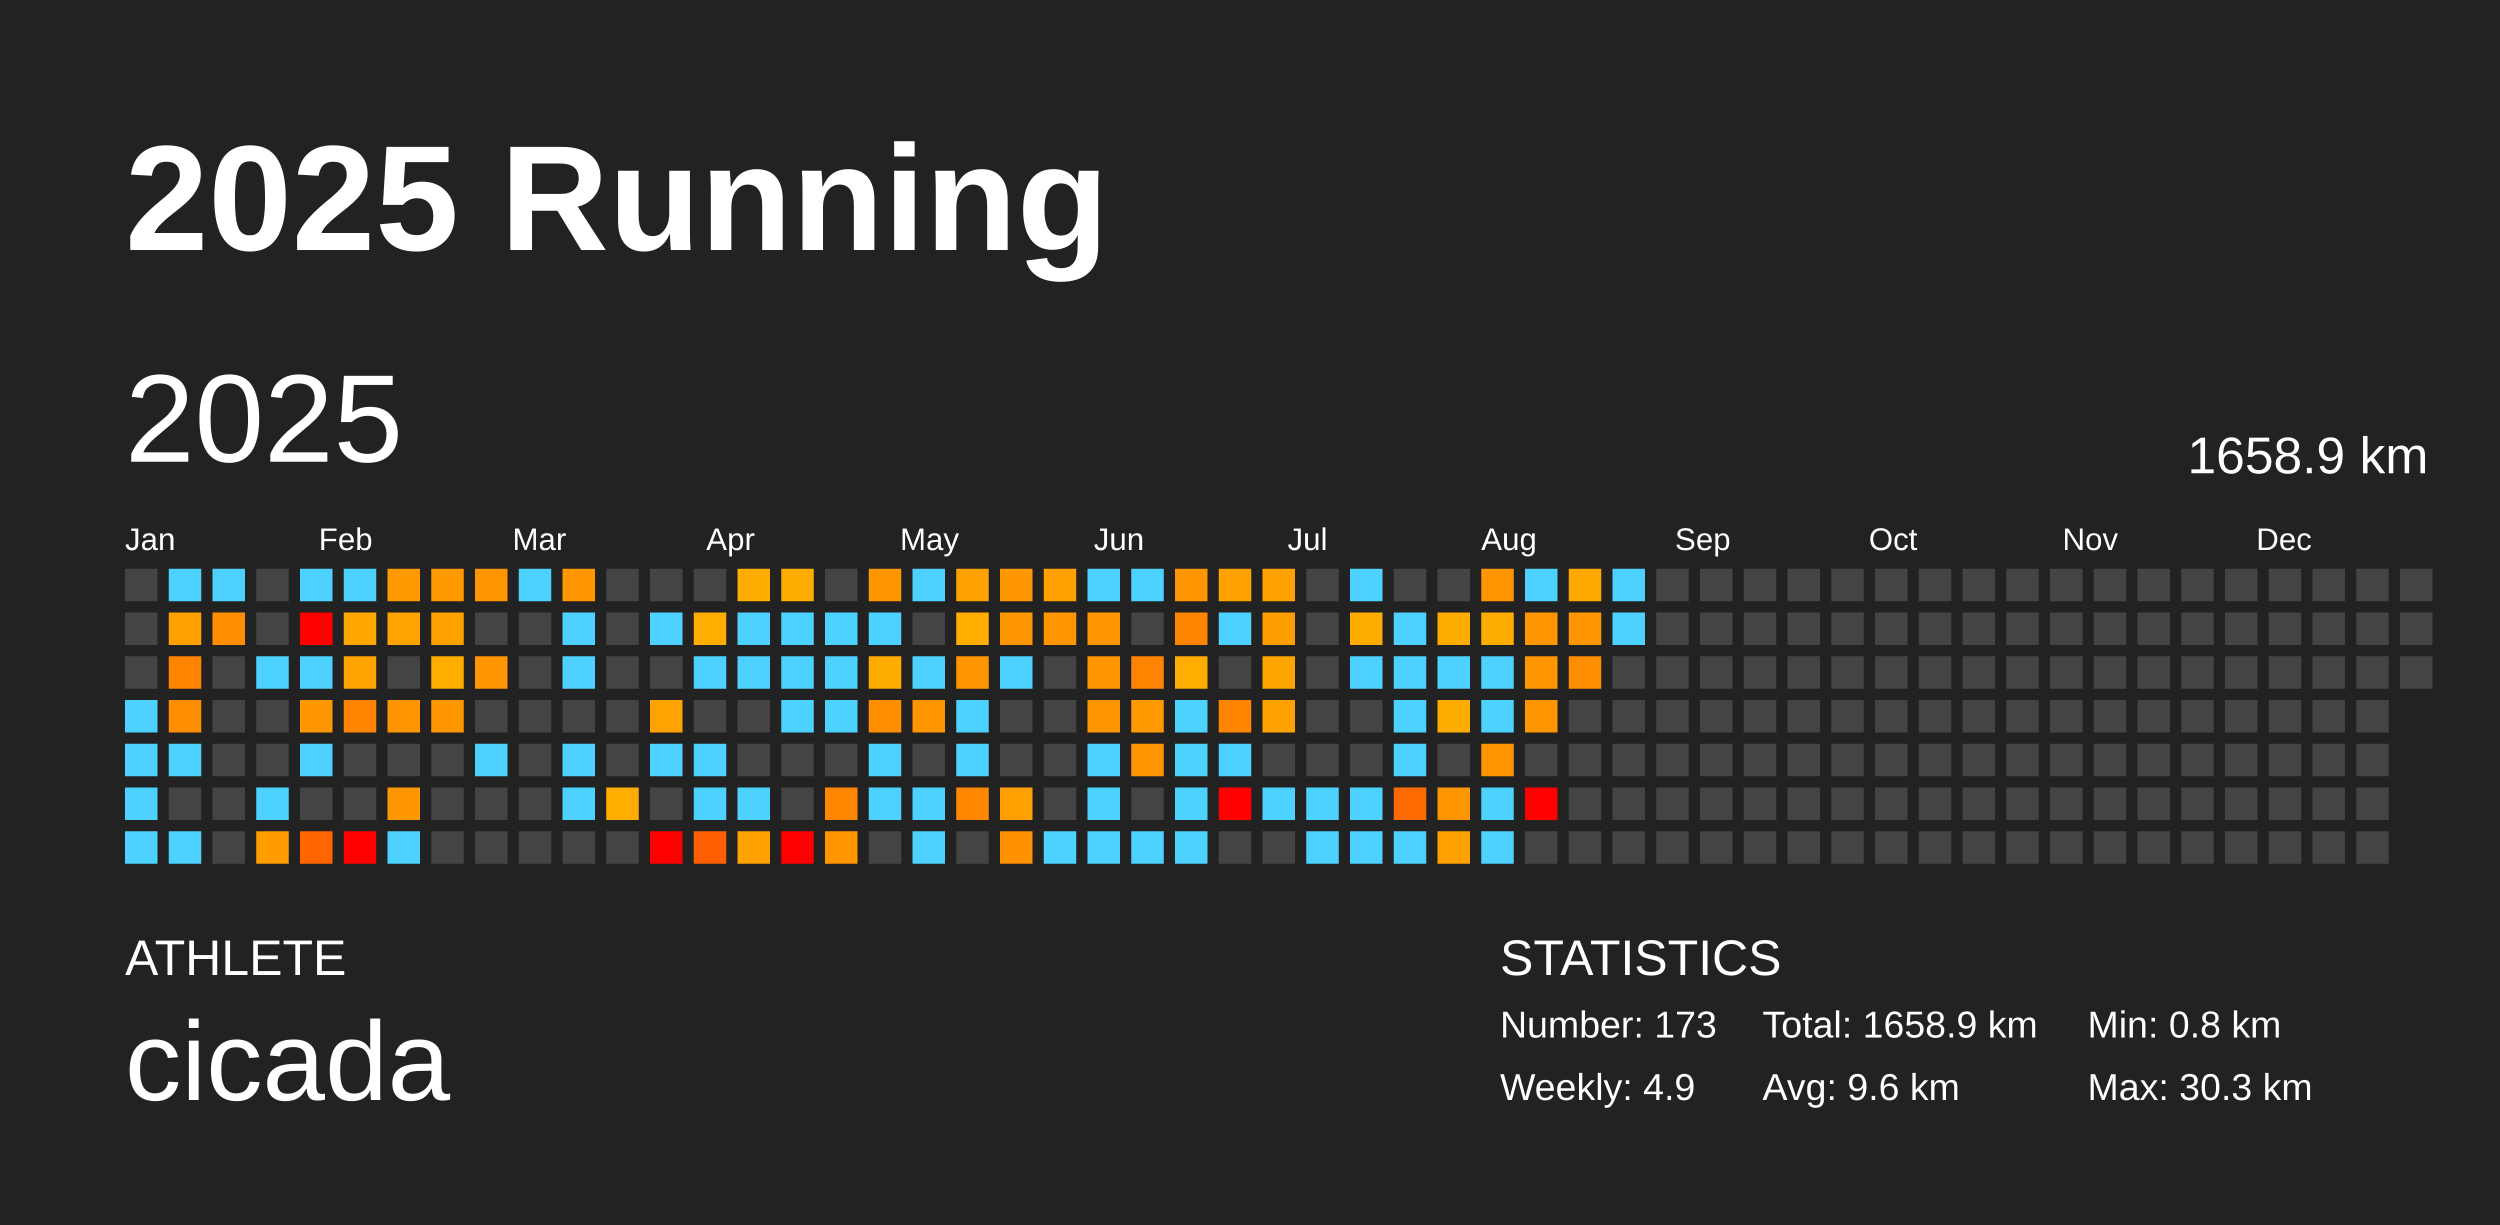
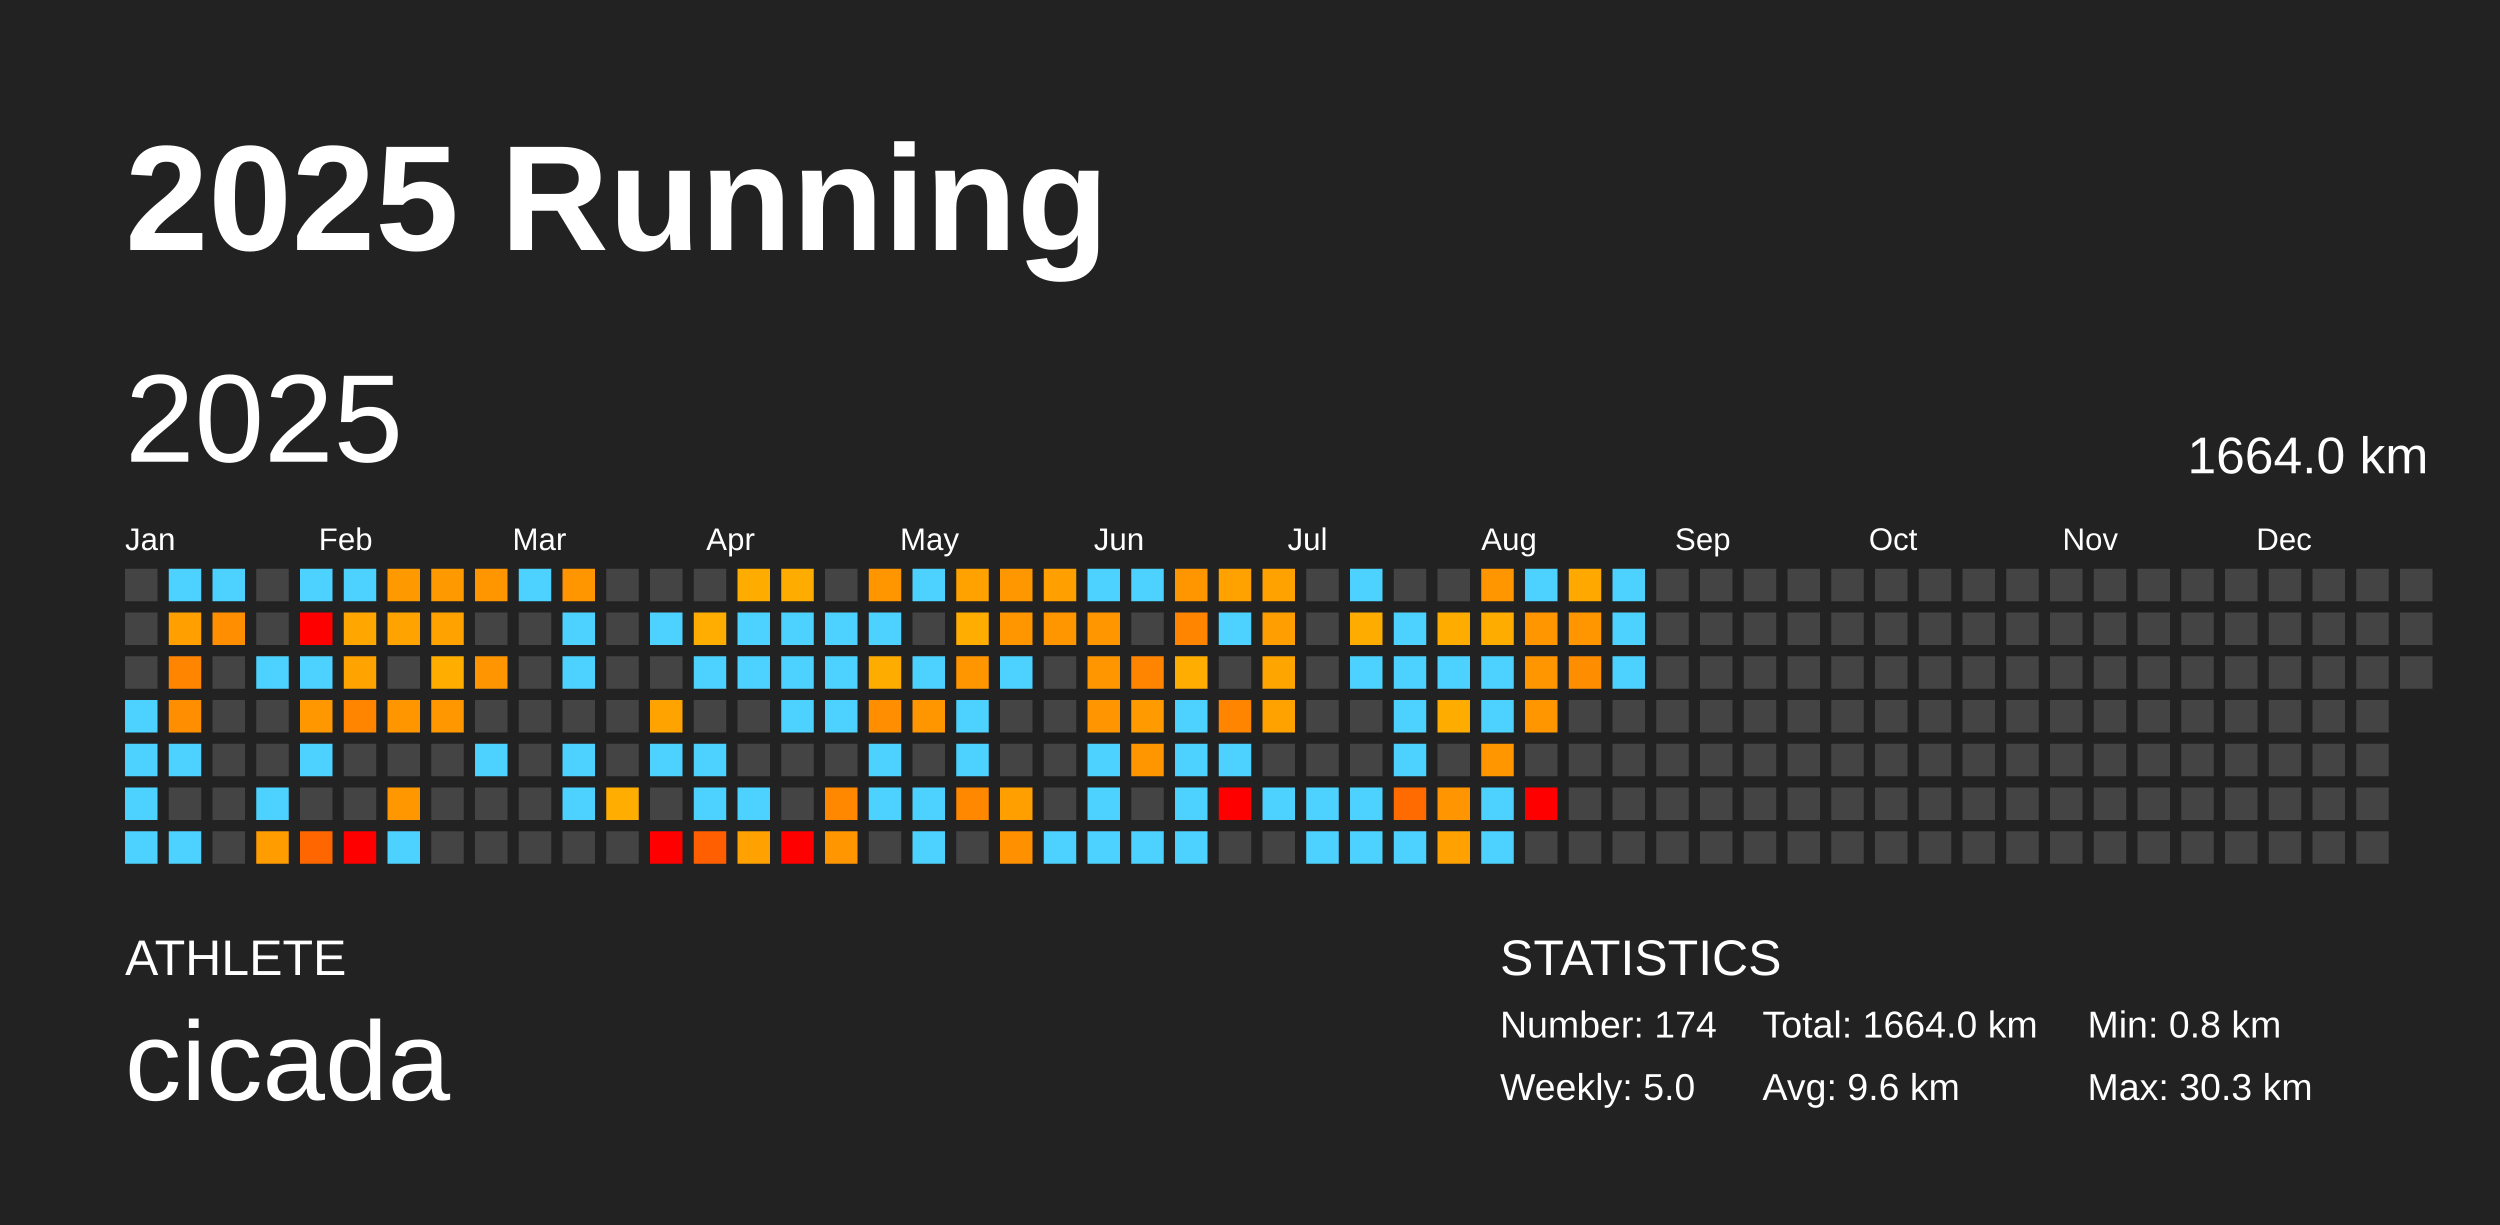
<svg xmlns="http://www.w3.org/2000/svg" baseProfile="full" height="98mm" version="1.1" viewBox="0,0,200,98" width="200mm">
  <defs />
  <rect fill="#222222" height="98" width="200" x="0" y="0" />
  <text fill="#FFFFFF" style="font-size:12px; font-family:Arial; font-weight:bold;" x="10" y="20">2025 Running</text>
  <text fill="#FFFFFF" style="font-size:4px; font-family:Arial" x="10" y="78">ATHLETE</text>
  <text fill="#FFFFFF" style="font-size:9px; font-family:Arial" x="10" y="88">cicada</text>
  <text fill="#FFFFFF" style="font-size:4px; font-family:Arial" x="120" y="78">STATISTICS</text>
-   <text fill="#FFFFFF" style="font-size:3px; font-family:Arial" x="120" y="83">Number: 173</text>
-   <text fill="#FFFFFF" style="font-size:3px; font-family:Arial" x="120" y="88">Weekly: 4.9</text>
-   <text fill="#FFFFFF" style="font-size:3px; font-family:Arial" x="141" y="83">Total: 1658.9 km</text>
+   <text fill="#FFFFFF" style="font-size:3px; font-family:Arial" x="120" y="83">Number: 174</text>
+   <text fill="#FFFFFF" style="font-size:3px; font-family:Arial" x="120" y="88">Weekly: 5.0</text>
+   <text fill="#FFFFFF" style="font-size:3px; font-family:Arial" x="141" y="83">Total: 1664.0 km</text>
  <text fill="#FFFFFF" style="font-size:3px; font-family:Arial" x="141" y="88">Avg: 9.6 km</text>
  <text fill="#FFFFFF" style="font-size:3px; font-family:Arial" x="167" y="83">Min: 0.8 km</text>
  <text fill="#FFFFFF" style="font-size:3px; font-family:Arial" x="167" y="88">Max: 30.3 km</text>
  <text dominant-baseline="hanging" fill="#FFFFFF" style="font-size:10.0px; font-family:Arial;" x="10" y="30">2025</text>
-   <text dominant-baseline="hanging" fill="#FFFFFF" style="font-size:4.125px; font-family:Arial;" x="175" y="35">1658.9 km</text>
+   <text dominant-baseline="hanging" fill="#FFFFFF" style="font-size:4.125px; font-family:Arial;" x="175" y="35">1664.0 km</text>
  <text fill="#FFFFFF" style="font-size:2.5px; font-family:Arial" x="10.0" y="44">Jan</text>
  <text fill="#FFFFFF" style="font-size:2.5px; font-family:Arial" x="25.5" y="44">Feb</text>
  <text fill="#FFFFFF" style="font-size:2.5px; font-family:Arial" x="41.0" y="44">Mar</text>
  <text fill="#FFFFFF" style="font-size:2.5px; font-family:Arial" x="56.5" y="44">Apr</text>
  <text fill="#FFFFFF" style="font-size:2.5px; font-family:Arial" x="72.0" y="44">May</text>
  <text fill="#FFFFFF" style="font-size:2.5px; font-family:Arial" x="87.5" y="44">Jun</text>
  <text fill="#FFFFFF" style="font-size:2.5px; font-family:Arial" x="103.0" y="44">Jul</text>
  <text fill="#FFFFFF" style="font-size:2.5px; font-family:Arial" x="118.5" y="44">Aug</text>
  <text fill="#FFFFFF" style="font-size:2.5px; font-family:Arial" x="134.0" y="44">Sep</text>
  <text fill="#FFFFFF" style="font-size:2.5px; font-family:Arial" x="149.5" y="44">Oct</text>
  <text fill="#FFFFFF" style="font-size:2.5px; font-family:Arial" x="165.0" y="44">Nov</text>
  <text fill="#FFFFFF" style="font-size:2.5px; font-family:Arial" x="180.5" y="44">Dec</text>
  <rect fill="#444444" height="2.6" width="2.6" x="10.0" y="45.5" />
  <rect fill="#444444" height="2.6" width="2.6" x="10.0" y="49.0" />
  <rect fill="#444444" height="2.6" width="2.6" x="10.0" y="52.5" />
  <rect fill="#4dd2ff" height="2.6" width="2.6" x="10.0" y="56.0" />
  <rect fill="#4dd2ff" height="2.6" width="2.6" x="10.0" y="59.5" />
  <rect fill="#4dd2ff" height="2.6" width="2.6" x="10.0" y="63.0" />
  <rect fill="#4dd2ff" height="2.6" width="2.6" x="10.0" y="66.5" />
  <rect fill="#4dd2ff" height="2.6" width="2.6" x="13.5" y="45.5" />
  <rect fill="#ff9f00" height="2.6" width="2.6" x="13.5" y="49.0" />
  <rect fill="#ff8400" height="2.6" width="2.6" x="13.5" y="52.5" />
  <rect fill="#ff8e00" height="2.6" width="2.6" x="13.5" y="56.0" />
  <rect fill="#4dd2ff" height="2.6" width="2.6" x="13.5" y="59.5" />
  <rect fill="#444444" height="2.6" width="2.6" x="13.5" y="63.0" />
  <rect fill="#4dd2ff" height="2.6" width="2.6" x="13.5" y="66.5" />
  <rect fill="#4dd2ff" height="2.6" width="2.6" x="17.0" y="45.5" />
  <rect fill="#ff8f00" height="2.6" width="2.6" x="17.0" y="49.0" />
  <rect fill="#444444" height="2.6" width="2.6" x="17.0" y="52.5" />
  <rect fill="#444444" height="2.6" width="2.6" x="17.0" y="56.0" />
  <rect fill="#444444" height="2.6" width="2.6" x="17.0" y="59.5" />
  <rect fill="#444444" height="2.6" width="2.6" x="17.0" y="63.0" />
  <rect fill="#444444" height="2.6" width="2.6" x="17.0" y="66.5" />
  <rect fill="#444444" height="2.6" width="2.6" x="20.5" y="45.5" />
  <rect fill="#444444" height="2.6" width="2.6" x="20.5" y="49.0" />
  <rect fill="#4dd2ff" height="2.6" width="2.6" x="20.5" y="52.5" />
  <rect fill="#444444" height="2.6" width="2.6" x="20.5" y="56.0" />
  <rect fill="#444444" height="2.6" width="2.6" x="20.5" y="59.5" />
  <rect fill="#4dd2ff" height="2.6" width="2.6" x="20.5" y="63.0" />
  <rect fill="#ff9c00" height="2.6" width="2.6" x="20.5" y="66.5" />
  <rect fill="#4dd2ff" height="2.6" width="2.6" x="24.0" y="45.5" />
  <rect fill="red" height="2.6" width="2.6" x="24.0" y="49.0" />
  <rect fill="#4dd2ff" height="2.6" width="2.6" x="24.0" y="52.5" />
  <rect fill="#ff9700" height="2.6" width="2.6" x="24.0" y="56.0" />
  <rect fill="#4dd2ff" height="2.6" width="2.6" x="24.0" y="59.5" />
  <rect fill="#444444" height="2.6" width="2.6" x="24.0" y="63.0" />
  <rect fill="#ff6600" height="2.6" width="2.6" x="24.0" y="66.5" />
  <rect fill="#4dd2ff" height="2.6" width="2.6" x="27.5" y="45.5" />
  <rect fill="#ffa700" height="2.6" width="2.6" x="27.5" y="49.0" />
  <rect fill="#ffa300" height="2.6" width="2.6" x="27.5" y="52.5" />
  <rect fill="#ff8500" height="2.6" width="2.6" x="27.5" y="56.0" />
  <rect fill="#444444" height="2.6" width="2.6" x="27.5" y="59.5" />
  <rect fill="#444444" height="2.6" width="2.6" x="27.5" y="63.0" />
  <rect fill="red" height="2.6" width="2.6" x="27.5" y="66.5" />
  <rect fill="#ff9900" height="2.6" width="2.6" x="31.0" y="45.5" />
  <rect fill="#ffa300" height="2.6" width="2.6" x="31.0" y="49.0" />
  <rect fill="#444444" height="2.6" width="2.6" x="31.0" y="52.5" />
  <rect fill="#ff9600" height="2.6" width="2.6" x="31.0" y="56.0" />
  <rect fill="#444444" height="2.6" width="2.6" x="31.0" y="59.5" />
  <rect fill="#ff9700" height="2.6" width="2.6" x="31.0" y="63.0" />
  <rect fill="#4dd2ff" height="2.6" width="2.6" x="31.0" y="66.5" />
  <rect fill="#ff9900" height="2.6" width="2.6" x="34.5" y="45.5" />
  <rect fill="#ffa200" height="2.6" width="2.6" x="34.5" y="49.0" />
  <rect fill="#ffae00" height="2.6" width="2.6" x="34.5" y="52.5" />
  <rect fill="#ff9800" height="2.6" width="2.6" x="34.5" y="56.0" />
  <rect fill="#444444" height="2.6" width="2.6" x="34.5" y="59.5" />
  <rect fill="#444444" height="2.6" width="2.6" x="34.5" y="63.0" />
  <rect fill="#444444" height="2.6" width="2.6" x="34.5" y="66.5" />
  <rect fill="#ff9600" height="2.6" width="2.6" x="38.0" y="45.5" />
  <rect fill="#444444" height="2.6" width="2.6" x="38.0" y="49.0" />
  <rect fill="#ff9500" height="2.6" width="2.6" x="38.0" y="52.5" />
  <rect fill="#444444" height="2.6" width="2.6" x="38.0" y="56.0" />
  <rect fill="#4dd2ff" height="2.6" width="2.6" x="38.0" y="59.5" />
  <rect fill="#444444" height="2.6" width="2.6" x="38.0" y="63.0" />
  <rect fill="#444444" height="2.6" width="2.6" x="38.0" y="66.5" />
  <rect fill="#4dd2ff" height="2.6" width="2.6" x="41.5" y="45.5" />
  <rect fill="#444444" height="2.6" width="2.6" x="41.5" y="49.0" />
  <rect fill="#444444" height="2.6" width="2.6" x="41.5" y="52.5" />
  <rect fill="#444444" height="2.6" width="2.6" x="41.5" y="56.0" />
  <rect fill="#444444" height="2.6" width="2.6" x="41.5" y="59.5" />
  <rect fill="#444444" height="2.6" width="2.6" x="41.5" y="63.0" />
  <rect fill="#444444" height="2.6" width="2.6" x="41.5" y="66.5" />
  <rect fill="#ff9600" height="2.6" width="2.6" x="45.0" y="45.5" />
  <rect fill="#4dd2ff" height="2.6" width="2.6" x="45.0" y="49.0" />
  <rect fill="#4dd2ff" height="2.6" width="2.6" x="45.0" y="52.5" />
  <rect fill="#444444" height="2.6" width="2.6" x="45.0" y="56.0" />
  <rect fill="#4dd2ff" height="2.6" width="2.6" x="45.0" y="59.5" />
  <rect fill="#4dd2ff" height="2.6" width="2.6" x="45.0" y="63.0" />
  <rect fill="#444444" height="2.6" width="2.6" x="45.0" y="66.5" />
  <rect fill="#444444" height="2.6" width="2.6" x="48.5" y="45.5" />
  <rect fill="#444444" height="2.6" width="2.6" x="48.5" y="49.0" />
  <rect fill="#444444" height="2.6" width="2.6" x="48.5" y="52.5" />
  <rect fill="#444444" height="2.6" width="2.6" x="48.5" y="56.0" />
  <rect fill="#444444" height="2.6" width="2.6" x="48.5" y="59.5" />
  <rect fill="#ffad00" height="2.6" width="2.6" x="48.5" y="63.0" />
  <rect fill="#444444" height="2.6" width="2.6" x="48.5" y="66.5" />
  <rect fill="#444444" height="2.6" width="2.6" x="52.0" y="45.5" />
  <rect fill="#4dd2ff" height="2.6" width="2.6" x="52.0" y="49.0" />
  <rect fill="#444444" height="2.6" width="2.6" x="52.0" y="52.5" />
  <rect fill="#ffa300" height="2.6" width="2.6" x="52.0" y="56.0" />
  <rect fill="#4dd2ff" height="2.6" width="2.6" x="52.0" y="59.5" />
  <rect fill="#444444" height="2.6" width="2.6" x="52.0" y="63.0" />
  <rect fill="red" height="2.6" width="2.6" x="52.0" y="66.5" />
  <rect fill="#444444" height="2.6" width="2.6" x="55.5" y="45.5" />
  <rect fill="#ffad00" height="2.6" width="2.6" x="55.5" y="49.0" />
  <rect fill="#4dd2ff" height="2.6" width="2.6" x="55.5" y="52.5" />
  <rect fill="#444444" height="2.6" width="2.6" x="55.5" y="56.0" />
  <rect fill="#4dd2ff" height="2.6" width="2.6" x="55.5" y="59.5" />
  <rect fill="#4dd2ff" height="2.6" width="2.6" x="55.5" y="63.0" />
  <rect fill="#ff5f00" height="2.6" width="2.6" x="55.5" y="66.5" />
  <rect fill="#ffac00" height="2.6" width="2.6" x="59.0" y="45.5" />
  <rect fill="#4dd2ff" height="2.6" width="2.6" x="59.0" y="49.0" />
  <rect fill="#4dd2ff" height="2.6" width="2.6" x="59.0" y="52.5" />
  <rect fill="#444444" height="2.6" width="2.6" x="59.0" y="56.0" />
  <rect fill="#444444" height="2.6" width="2.6" x="59.0" y="59.5" />
  <rect fill="#4dd2ff" height="2.6" width="2.6" x="59.0" y="63.0" />
  <rect fill="#ffa100" height="2.6" width="2.6" x="59.0" y="66.5" />
  <rect fill="#ffac00" height="2.6" width="2.6" x="62.5" y="45.5" />
  <rect fill="#4dd2ff" height="2.6" width="2.6" x="62.5" y="49.0" />
  <rect fill="#4dd2ff" height="2.6" width="2.6" x="62.5" y="52.5" />
  <rect fill="#4dd2ff" height="2.6" width="2.6" x="62.5" y="56.0" />
  <rect fill="#444444" height="2.6" width="2.6" x="62.5" y="59.5" />
  <rect fill="#444444" height="2.6" width="2.6" x="62.5" y="63.0" />
  <rect fill="red" height="2.6" width="2.6" x="62.5" y="66.5" />
  <rect fill="#444444" height="2.6" width="2.6" x="66.0" y="45.5" />
  <rect fill="#4dd2ff" height="2.6" width="2.6" x="66.0" y="49.0" />
  <rect fill="#4dd2ff" height="2.6" width="2.6" x="66.0" y="52.5" />
  <rect fill="#4dd2ff" height="2.6" width="2.6" x="66.0" y="56.0" />
  <rect fill="#444444" height="2.6" width="2.6" x="66.0" y="59.5" />
  <rect fill="#ff8800" height="2.6" width="2.6" x="66.0" y="63.0" />
  <rect fill="#ff9600" height="2.6" width="2.6" x="66.0" y="66.5" />
  <rect fill="#ff9600" height="2.6" width="2.6" x="69.5" y="45.5" />
  <rect fill="#4dd2ff" height="2.6" width="2.6" x="69.5" y="49.0" />
  <rect fill="#ffac00" height="2.6" width="2.6" x="69.5" y="52.5" />
  <rect fill="#ff8f00" height="2.6" width="2.6" x="69.5" y="56.0" />
  <rect fill="#4dd2ff" height="2.6" width="2.6" x="69.5" y="59.5" />
  <rect fill="#4dd2ff" height="2.6" width="2.6" x="69.5" y="63.0" />
  <rect fill="#444444" height="2.6" width="2.6" x="69.5" y="66.5" />
  <rect fill="#4dd2ff" height="2.6" width="2.6" x="73.0" y="45.5" />
  <rect fill="#444444" height="2.6" width="2.6" x="73.0" y="49.0" />
  <rect fill="#4dd2ff" height="2.6" width="2.6" x="73.0" y="52.5" />
  <rect fill="#ff9600" height="2.6" width="2.6" x="73.0" y="56.0" />
  <rect fill="#444444" height="2.6" width="2.6" x="73.0" y="59.5" />
  <rect fill="#4dd2ff" height="2.6" width="2.6" x="73.0" y="63.0" />
  <rect fill="#4dd2ff" height="2.6" width="2.6" x="73.0" y="66.5" />
  <rect fill="#ffa200" height="2.6" width="2.6" x="76.5" y="45.5" />
  <rect fill="#ffad00" height="2.6" width="2.6" x="76.5" y="49.0" />
  <rect fill="#ff9600" height="2.6" width="2.6" x="76.5" y="52.5" />
  <rect fill="#4dd2ff" height="2.6" width="2.6" x="76.5" y="56.0" />
  <rect fill="#4dd2ff" height="2.6" width="2.6" x="76.5" y="59.5" />
  <rect fill="#ff8800" height="2.6" width="2.6" x="76.5" y="63.0" />
  <rect fill="#444444" height="2.6" width="2.6" x="76.5" y="66.5" />
  <rect fill="#ff9800" height="2.6" width="2.6" x="80.0" y="45.5" />
  <rect fill="#ff9600" height="2.6" width="2.6" x="80.0" y="49.0" />
  <rect fill="#4dd2ff" height="2.6" width="2.6" x="80.0" y="52.5" />
  <rect fill="#444444" height="2.6" width="2.6" x="80.0" y="56.0" />
  <rect fill="#444444" height="2.6" width="2.6" x="80.0" y="59.5" />
  <rect fill="#ff9f00" height="2.6" width="2.6" x="80.0" y="63.0" />
  <rect fill="#ff9000" height="2.6" width="2.6" x="80.0" y="66.5" />
  <rect fill="#ff9f00" height="2.6" width="2.6" x="83.5" y="45.5" />
  <rect fill="#ff9600" height="2.6" width="2.6" x="83.5" y="49.0" />
  <rect fill="#444444" height="2.6" width="2.6" x="83.5" y="52.5" />
  <rect fill="#444444" height="2.6" width="2.6" x="83.5" y="56.0" />
  <rect fill="#444444" height="2.6" width="2.6" x="83.5" y="59.5" />
  <rect fill="#444444" height="2.6" width="2.6" x="83.5" y="63.0" />
  <rect fill="#4dd2ff" height="2.6" width="2.6" x="83.5" y="66.5" />
  <rect fill="#4dd2ff" height="2.6" width="2.6" x="87.0" y="45.5" />
  <rect fill="#ff9600" height="2.6" width="2.6" x="87.0" y="49.0" />
  <rect fill="#ff9600" height="2.6" width="2.6" x="87.0" y="52.5" />
  <rect fill="#ff9500" height="2.6" width="2.6" x="87.0" y="56.0" />
  <rect fill="#4dd2ff" height="2.6" width="2.6" x="87.0" y="59.5" />
  <rect fill="#4dd2ff" height="2.6" width="2.6" x="87.0" y="63.0" />
  <rect fill="#4dd2ff" height="2.6" width="2.6" x="87.0" y="66.5" />
  <rect fill="#4dd2ff" height="2.6" width="2.6" x="90.5" y="45.5" />
  <rect fill="#444444" height="2.6" width="2.6" x="90.5" y="49.0" />
  <rect fill="#ff8400" height="2.6" width="2.6" x="90.5" y="52.5" />
  <rect fill="#ff9b00" height="2.6" width="2.6" x="90.5" y="56.0" />
  <rect fill="#ff9600" height="2.6" width="2.6" x="90.5" y="59.5" />
  <rect fill="#444444" height="2.6" width="2.6" x="90.5" y="63.0" />
  <rect fill="#4dd2ff" height="2.6" width="2.6" x="90.5" y="66.5" />
  <rect fill="#ff9600" height="2.6" width="2.6" x="94.0" y="45.5" />
  <rect fill="#ff8400" height="2.6" width="2.6" x="94.0" y="49.0" />
  <rect fill="#ffad00" height="2.6" width="2.6" x="94.0" y="52.5" />
  <rect fill="#4dd2ff" height="2.6" width="2.6" x="94.0" y="56.0" />
  <rect fill="#4dd2ff" height="2.6" width="2.6" x="94.0" y="59.5" />
  <rect fill="#4dd2ff" height="2.6" width="2.6" x="94.0" y="63.0" />
  <rect fill="#4dd2ff" height="2.6" width="2.6" x="94.0" y="66.5" />
  <rect fill="#ffa200" height="2.6" width="2.6" x="97.5" y="45.5" />
  <rect fill="#4dd2ff" height="2.6" width="2.6" x="97.5" y="49.0" />
  <rect fill="#444444" height="2.6" width="2.6" x="97.5" y="52.5" />
  <rect fill="#ff8500" height="2.6" width="2.6" x="97.5" y="56.0" />
  <rect fill="#4dd2ff" height="2.6" width="2.6" x="97.5" y="59.5" />
  <rect fill="red" height="2.6" width="2.6" x="97.5" y="63.0" />
  <rect fill="#444444" height="2.6" width="2.6" x="97.5" y="66.5" />
  <rect fill="#ffa200" height="2.6" width="2.6" x="101.0" y="45.5" />
  <rect fill="#ff9e00" height="2.6" width="2.6" x="101.0" y="49.0" />
  <rect fill="#ffa500" height="2.6" width="2.6" x="101.0" y="52.5" />
  <rect fill="#ffa200" height="2.6" width="2.6" x="101.0" y="56.0" />
  <rect fill="#444444" height="2.6" width="2.6" x="101.0" y="59.5" />
  <rect fill="#4dd2ff" height="2.6" width="2.6" x="101.0" y="63.0" />
  <rect fill="#444444" height="2.6" width="2.6" x="101.0" y="66.5" />
  <rect fill="#444444" height="2.6" width="2.6" x="104.5" y="45.5" />
  <rect fill="#444444" height="2.6" width="2.6" x="104.5" y="49.0" />
  <rect fill="#444444" height="2.6" width="2.6" x="104.5" y="52.5" />
  <rect fill="#444444" height="2.6" width="2.6" x="104.5" y="56.0" />
  <rect fill="#444444" height="2.6" width="2.6" x="104.5" y="59.5" />
  <rect fill="#4dd2ff" height="2.6" width="2.6" x="104.5" y="63.0" />
  <rect fill="#4dd2ff" height="2.6" width="2.6" x="104.5" y="66.5" />
  <rect fill="#4dd2ff" height="2.6" width="2.6" x="108.0" y="45.5" />
  <rect fill="#ffac00" height="2.6" width="2.6" x="108.0" y="49.0" />
  <rect fill="#4dd2ff" height="2.6" width="2.6" x="108.0" y="52.5" />
  <rect fill="#444444" height="2.6" width="2.6" x="108.0" y="56.0" />
  <rect fill="#444444" height="2.6" width="2.6" x="108.0" y="59.5" />
  <rect fill="#4dd2ff" height="2.6" width="2.6" x="108.0" y="63.0" />
  <rect fill="#4dd2ff" height="2.6" width="2.6" x="108.0" y="66.5" />
  <rect fill="#444444" height="2.6" width="2.6" x="111.5" y="45.5" />
  <rect fill="#4dd2ff" height="2.6" width="2.6" x="111.5" y="49.0" />
  <rect fill="#4dd2ff" height="2.6" width="2.6" x="111.5" y="52.5" />
  <rect fill="#4dd2ff" height="2.6" width="2.6" x="111.5" y="56.0" />
  <rect fill="#4dd2ff" height="2.6" width="2.6" x="111.5" y="59.5" />
  <rect fill="#ff6b00" height="2.6" width="2.6" x="111.5" y="63.0" />
  <rect fill="#4dd2ff" height="2.6" width="2.6" x="111.5" y="66.5" />
  <rect fill="#444444" height="2.6" width="2.6" x="115.0" y="45.5" />
  <rect fill="#ffac00" height="2.6" width="2.6" x="115.0" y="49.0" />
  <rect fill="#4dd2ff" height="2.6" width="2.6" x="115.0" y="52.5" />
  <rect fill="#ffac00" height="2.6" width="2.6" x="115.0" y="56.0" />
  <rect fill="#444444" height="2.6" width="2.6" x="115.0" y="59.5" />
  <rect fill="#ff9500" height="2.6" width="2.6" x="115.0" y="63.0" />
  <rect fill="#ffa100" height="2.6" width="2.6" x="115.0" y="66.5" />
  <rect fill="#ff9600" height="2.6" width="2.6" x="118.5" y="45.5" />
  <rect fill="#ffac00" height="2.6" width="2.6" x="118.5" y="49.0" />
  <rect fill="#4dd2ff" height="2.6" width="2.6" x="118.5" y="52.5" />
  <rect fill="#4dd2ff" height="2.6" width="2.6" x="118.5" y="56.0" />
  <rect fill="#ff9600" height="2.6" width="2.6" x="118.5" y="59.5" />
  <rect fill="#4dd2ff" height="2.6" width="2.6" x="118.5" y="63.0" />
  <rect fill="#4dd2ff" height="2.6" width="2.6" x="118.5" y="66.5" />
  <rect fill="#4dd2ff" height="2.6" width="2.6" x="122.0" y="45.5" />
  <rect fill="#ff9600" height="2.6" width="2.6" x="122.0" y="49.0" />
  <rect fill="#ff9600" height="2.6" width="2.6" x="122.0" y="52.5" />
  <rect fill="#ff9600" height="2.6" width="2.6" x="122.0" y="56.0" />
  <rect fill="#444444" height="2.6" width="2.6" x="122.0" y="59.5" />
  <rect fill="red" height="2.6" width="2.6" x="122.0" y="63.0" />
  <rect fill="#444444" height="2.6" width="2.6" x="122.0" y="66.5" />
  <rect fill="#ffa800" height="2.6" width="2.6" x="125.5" y="45.5" />
  <rect fill="#ff9600" height="2.6" width="2.6" x="125.5" y="49.0" />
  <rect fill="#ff8d00" height="2.6" width="2.6" x="125.5" y="52.5" />
  <rect fill="#444444" height="2.6" width="2.6" x="125.5" y="56.0" />
  <rect fill="#444444" height="2.6" width="2.6" x="125.5" y="59.5" />
  <rect fill="#444444" height="2.6" width="2.6" x="125.5" y="63.0" />
  <rect fill="#444444" height="2.6" width="2.6" x="125.5" y="66.5" />
  <rect fill="#4dd2ff" height="2.6" width="2.6" x="129.0" y="45.5" />
  <rect fill="#4dd2ff" height="2.6" width="2.6" x="129.0" y="49.0" />
-   <rect fill="#444444" height="2.6" width="2.6" x="129.0" y="52.5" />
+   <rect fill="#4dd2ff" height="2.6" width="2.6" x="129.0" y="52.5" />
  <rect fill="#444444" height="2.6" width="2.6" x="129.0" y="56.0" />
  <rect fill="#444444" height="2.6" width="2.6" x="129.0" y="59.5" />
  <rect fill="#444444" height="2.6" width="2.6" x="129.0" y="63.0" />
  <rect fill="#444444" height="2.6" width="2.6" x="129.0" y="66.5" />
  <rect fill="#444444" height="2.6" width="2.6" x="132.5" y="45.5" />
  <rect fill="#444444" height="2.6" width="2.6" x="132.5" y="49.0" />
  <rect fill="#444444" height="2.6" width="2.6" x="132.5" y="52.5" />
  <rect fill="#444444" height="2.6" width="2.6" x="132.5" y="56.0" />
  <rect fill="#444444" height="2.6" width="2.6" x="132.5" y="59.5" />
  <rect fill="#444444" height="2.6" width="2.6" x="132.5" y="63.0" />
  <rect fill="#444444" height="2.6" width="2.6" x="132.5" y="66.5" />
  <rect fill="#444444" height="2.6" width="2.6" x="136.0" y="45.5" />
  <rect fill="#444444" height="2.6" width="2.6" x="136.0" y="49.0" />
  <rect fill="#444444" height="2.6" width="2.6" x="136.0" y="52.5" />
  <rect fill="#444444" height="2.6" width="2.6" x="136.0" y="56.0" />
  <rect fill="#444444" height="2.6" width="2.6" x="136.0" y="59.5" />
  <rect fill="#444444" height="2.6" width="2.6" x="136.0" y="63.0" />
  <rect fill="#444444" height="2.6" width="2.6" x="136.0" y="66.5" />
  <rect fill="#444444" height="2.6" width="2.6" x="139.5" y="45.5" />
  <rect fill="#444444" height="2.6" width="2.6" x="139.5" y="49.0" />
  <rect fill="#444444" height="2.6" width="2.6" x="139.5" y="52.5" />
  <rect fill="#444444" height="2.6" width="2.6" x="139.5" y="56.0" />
  <rect fill="#444444" height="2.6" width="2.6" x="139.5" y="59.5" />
  <rect fill="#444444" height="2.6" width="2.6" x="139.5" y="63.0" />
  <rect fill="#444444" height="2.6" width="2.6" x="139.5" y="66.5" />
  <rect fill="#444444" height="2.6" width="2.6" x="143.0" y="45.5" />
  <rect fill="#444444" height="2.6" width="2.6" x="143.0" y="49.0" />
  <rect fill="#444444" height="2.6" width="2.6" x="143.0" y="52.5" />
  <rect fill="#444444" height="2.6" width="2.6" x="143.0" y="56.0" />
  <rect fill="#444444" height="2.6" width="2.6" x="143.0" y="59.5" />
  <rect fill="#444444" height="2.6" width="2.6" x="143.0" y="63.0" />
  <rect fill="#444444" height="2.6" width="2.6" x="143.0" y="66.5" />
  <rect fill="#444444" height="2.6" width="2.6" x="146.5" y="45.5" />
  <rect fill="#444444" height="2.6" width="2.6" x="146.5" y="49.0" />
  <rect fill="#444444" height="2.6" width="2.6" x="146.5" y="52.5" />
  <rect fill="#444444" height="2.6" width="2.6" x="146.5" y="56.0" />
  <rect fill="#444444" height="2.6" width="2.6" x="146.5" y="59.5" />
  <rect fill="#444444" height="2.6" width="2.6" x="146.5" y="63.0" />
  <rect fill="#444444" height="2.6" width="2.6" x="146.5" y="66.5" />
  <rect fill="#444444" height="2.6" width="2.6" x="150.0" y="45.5" />
  <rect fill="#444444" height="2.6" width="2.6" x="150.0" y="49.0" />
  <rect fill="#444444" height="2.6" width="2.6" x="150.0" y="52.5" />
  <rect fill="#444444" height="2.6" width="2.6" x="150.0" y="56.0" />
  <rect fill="#444444" height="2.6" width="2.6" x="150.0" y="59.5" />
  <rect fill="#444444" height="2.6" width="2.6" x="150.0" y="63.0" />
  <rect fill="#444444" height="2.6" width="2.6" x="150.0" y="66.5" />
  <rect fill="#444444" height="2.6" width="2.6" x="153.5" y="45.5" />
  <rect fill="#444444" height="2.6" width="2.6" x="153.5" y="49.0" />
  <rect fill="#444444" height="2.6" width="2.6" x="153.5" y="52.5" />
  <rect fill="#444444" height="2.6" width="2.6" x="153.5" y="56.0" />
  <rect fill="#444444" height="2.6" width="2.6" x="153.5" y="59.5" />
  <rect fill="#444444" height="2.6" width="2.6" x="153.5" y="63.0" />
  <rect fill="#444444" height="2.6" width="2.6" x="153.5" y="66.5" />
  <rect fill="#444444" height="2.6" width="2.6" x="157.0" y="45.5" />
  <rect fill="#444444" height="2.6" width="2.6" x="157.0" y="49.0" />
  <rect fill="#444444" height="2.6" width="2.6" x="157.0" y="52.5" />
  <rect fill="#444444" height="2.6" width="2.6" x="157.0" y="56.0" />
  <rect fill="#444444" height="2.6" width="2.6" x="157.0" y="59.5" />
  <rect fill="#444444" height="2.6" width="2.6" x="157.0" y="63.0" />
  <rect fill="#444444" height="2.6" width="2.6" x="157.0" y="66.5" />
  <rect fill="#444444" height="2.6" width="2.6" x="160.5" y="45.5" />
  <rect fill="#444444" height="2.6" width="2.6" x="160.5" y="49.0" />
  <rect fill="#444444" height="2.6" width="2.6" x="160.5" y="52.5" />
  <rect fill="#444444" height="2.6" width="2.6" x="160.5" y="56.0" />
  <rect fill="#444444" height="2.6" width="2.6" x="160.5" y="59.5" />
  <rect fill="#444444" height="2.6" width="2.6" x="160.5" y="63.0" />
  <rect fill="#444444" height="2.6" width="2.6" x="160.5" y="66.5" />
  <rect fill="#444444" height="2.6" width="2.6" x="164.0" y="45.5" />
  <rect fill="#444444" height="2.6" width="2.6" x="164.0" y="49.0" />
  <rect fill="#444444" height="2.6" width="2.6" x="164.0" y="52.5" />
  <rect fill="#444444" height="2.6" width="2.6" x="164.0" y="56.0" />
  <rect fill="#444444" height="2.6" width="2.6" x="164.0" y="59.5" />
  <rect fill="#444444" height="2.6" width="2.6" x="164.0" y="63.0" />
  <rect fill="#444444" height="2.6" width="2.6" x="164.0" y="66.5" />
  <rect fill="#444444" height="2.6" width="2.6" x="167.5" y="45.5" />
  <rect fill="#444444" height="2.6" width="2.6" x="167.5" y="49.0" />
  <rect fill="#444444" height="2.6" width="2.6" x="167.5" y="52.5" />
  <rect fill="#444444" height="2.6" width="2.6" x="167.5" y="56.0" />
  <rect fill="#444444" height="2.6" width="2.6" x="167.5" y="59.5" />
  <rect fill="#444444" height="2.6" width="2.6" x="167.5" y="63.0" />
  <rect fill="#444444" height="2.6" width="2.6" x="167.5" y="66.5" />
  <rect fill="#444444" height="2.6" width="2.6" x="171.0" y="45.5" />
  <rect fill="#444444" height="2.6" width="2.6" x="171.0" y="49.0" />
  <rect fill="#444444" height="2.6" width="2.6" x="171.0" y="52.5" />
  <rect fill="#444444" height="2.6" width="2.6" x="171.0" y="56.0" />
  <rect fill="#444444" height="2.6" width="2.6" x="171.0" y="59.5" />
  <rect fill="#444444" height="2.6" width="2.6" x="171.0" y="63.0" />
  <rect fill="#444444" height="2.6" width="2.6" x="171.0" y="66.5" />
  <rect fill="#444444" height="2.6" width="2.6" x="174.5" y="45.5" />
  <rect fill="#444444" height="2.6" width="2.6" x="174.5" y="49.0" />
  <rect fill="#444444" height="2.6" width="2.6" x="174.5" y="52.5" />
  <rect fill="#444444" height="2.6" width="2.6" x="174.5" y="56.0" />
  <rect fill="#444444" height="2.6" width="2.6" x="174.5" y="59.5" />
  <rect fill="#444444" height="2.6" width="2.6" x="174.5" y="63.0" />
  <rect fill="#444444" height="2.6" width="2.6" x="174.5" y="66.5" />
  <rect fill="#444444" height="2.6" width="2.6" x="178.0" y="45.5" />
  <rect fill="#444444" height="2.6" width="2.6" x="178.0" y="49.0" />
  <rect fill="#444444" height="2.6" width="2.6" x="178.0" y="52.5" />
  <rect fill="#444444" height="2.6" width="2.6" x="178.0" y="56.0" />
  <rect fill="#444444" height="2.6" width="2.6" x="178.0" y="59.5" />
  <rect fill="#444444" height="2.6" width="2.6" x="178.0" y="63.0" />
  <rect fill="#444444" height="2.6" width="2.6" x="178.0" y="66.5" />
  <rect fill="#444444" height="2.6" width="2.6" x="181.5" y="45.5" />
  <rect fill="#444444" height="2.6" width="2.6" x="181.5" y="49.0" />
  <rect fill="#444444" height="2.6" width="2.6" x="181.5" y="52.5" />
  <rect fill="#444444" height="2.6" width="2.6" x="181.5" y="56.0" />
  <rect fill="#444444" height="2.6" width="2.6" x="181.5" y="59.5" />
  <rect fill="#444444" height="2.6" width="2.6" x="181.5" y="63.0" />
  <rect fill="#444444" height="2.6" width="2.6" x="181.5" y="66.5" />
  <rect fill="#444444" height="2.6" width="2.6" x="185.0" y="45.5" />
  <rect fill="#444444" height="2.6" width="2.6" x="185.0" y="49.0" />
  <rect fill="#444444" height="2.6" width="2.6" x="185.0" y="52.5" />
  <rect fill="#444444" height="2.6" width="2.6" x="185.0" y="56.0" />
  <rect fill="#444444" height="2.6" width="2.6" x="185.0" y="59.5" />
  <rect fill="#444444" height="2.6" width="2.6" x="185.0" y="63.0" />
  <rect fill="#444444" height="2.6" width="2.6" x="185.0" y="66.5" />
  <rect fill="#444444" height="2.6" width="2.6" x="188.5" y="45.5" />
  <rect fill="#444444" height="2.6" width="2.6" x="188.5" y="49.0" />
  <rect fill="#444444" height="2.6" width="2.6" x="188.5" y="52.5" />
  <rect fill="#444444" height="2.6" width="2.6" x="188.5" y="56.0" />
  <rect fill="#444444" height="2.6" width="2.6" x="188.5" y="59.5" />
  <rect fill="#444444" height="2.6" width="2.6" x="188.5" y="63.0" />
  <rect fill="#444444" height="2.6" width="2.6" x="188.5" y="66.5" />
  <rect fill="#444444" height="2.6" width="2.6" x="192.0" y="45.5" />
  <rect fill="#444444" height="2.6" width="2.6" x="192.0" y="49.0" />
  <rect fill="#444444" height="2.6" width="2.6" x="192.0" y="52.5" />
</svg>
